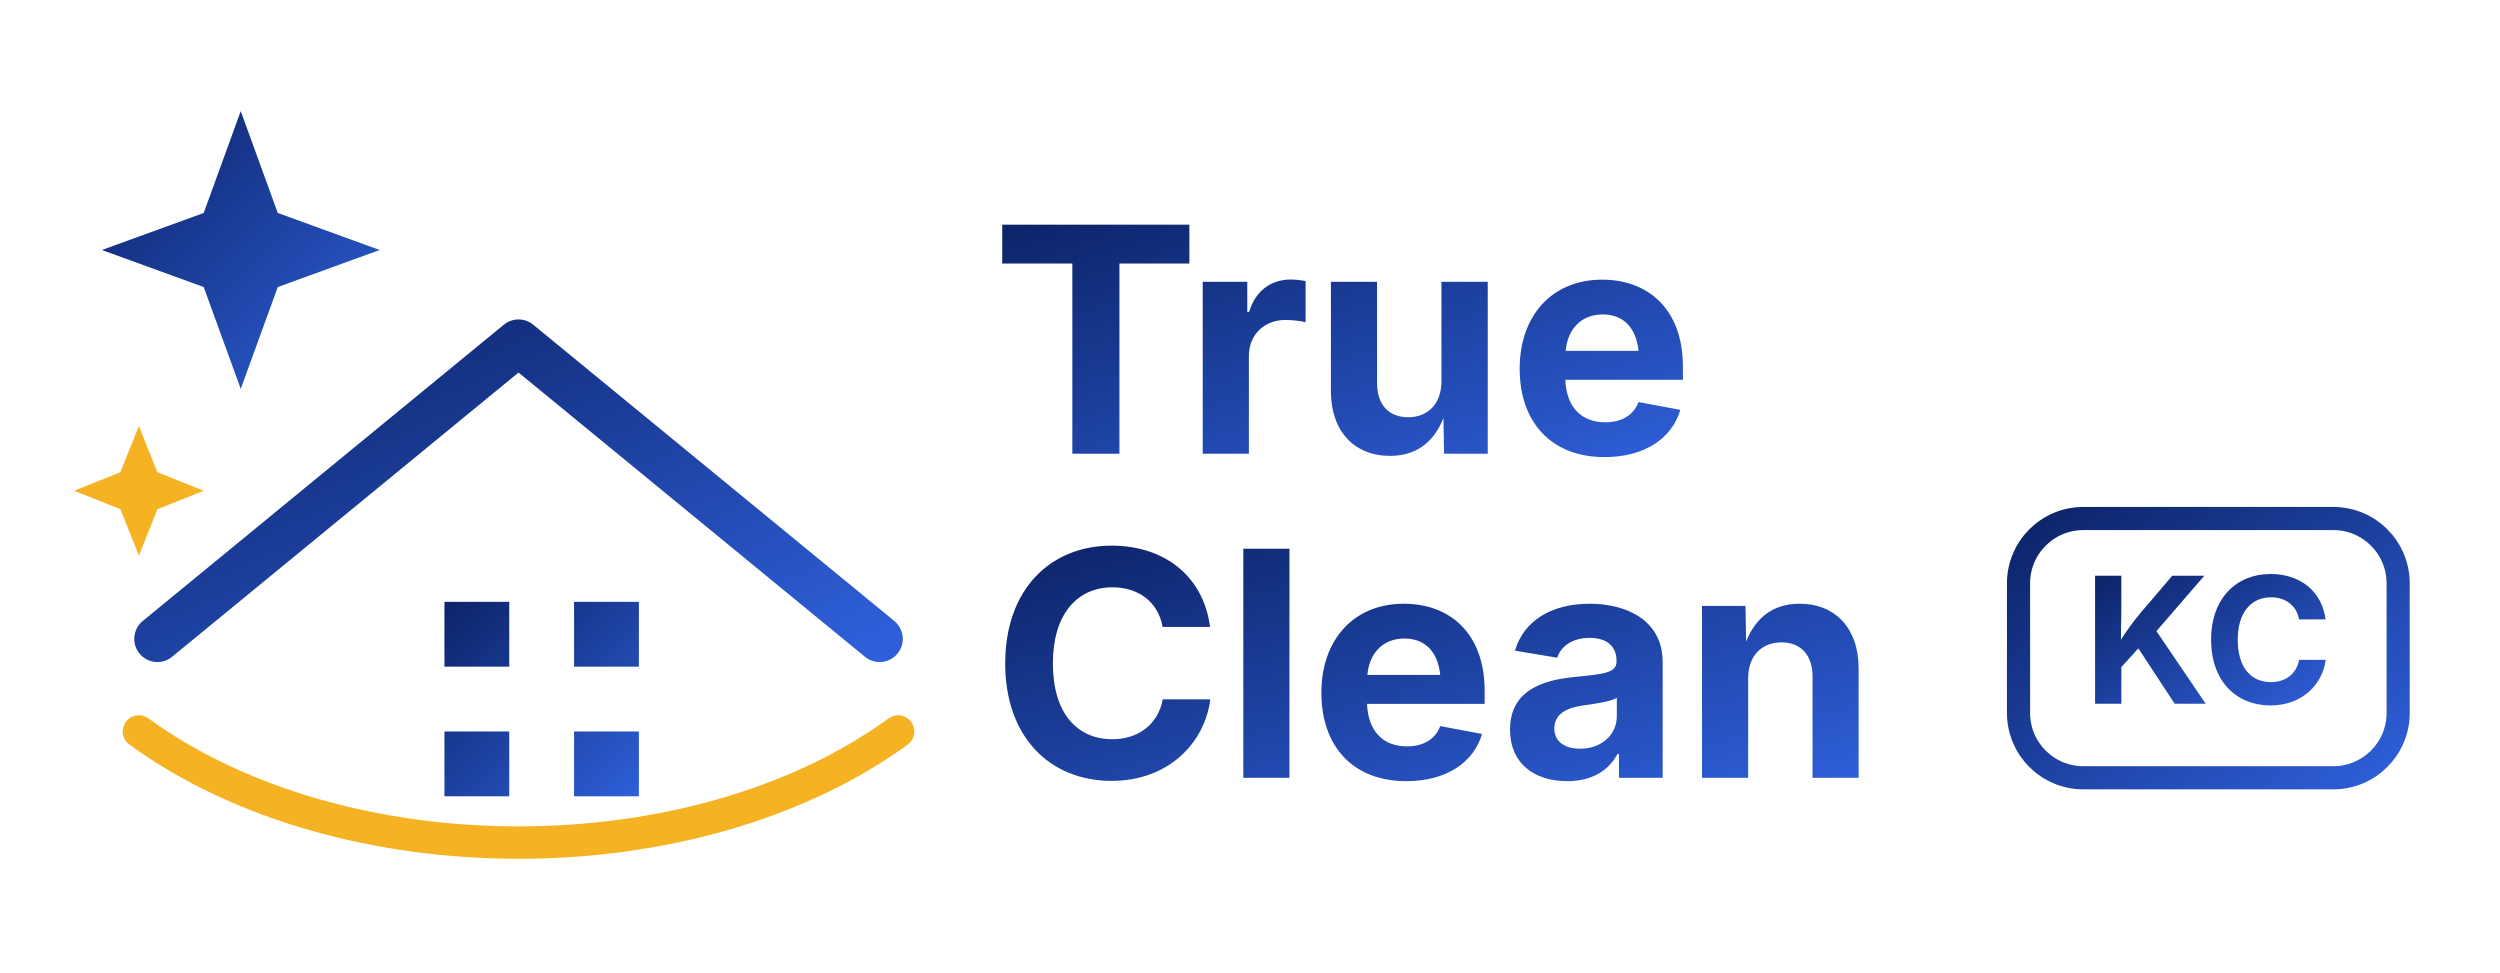
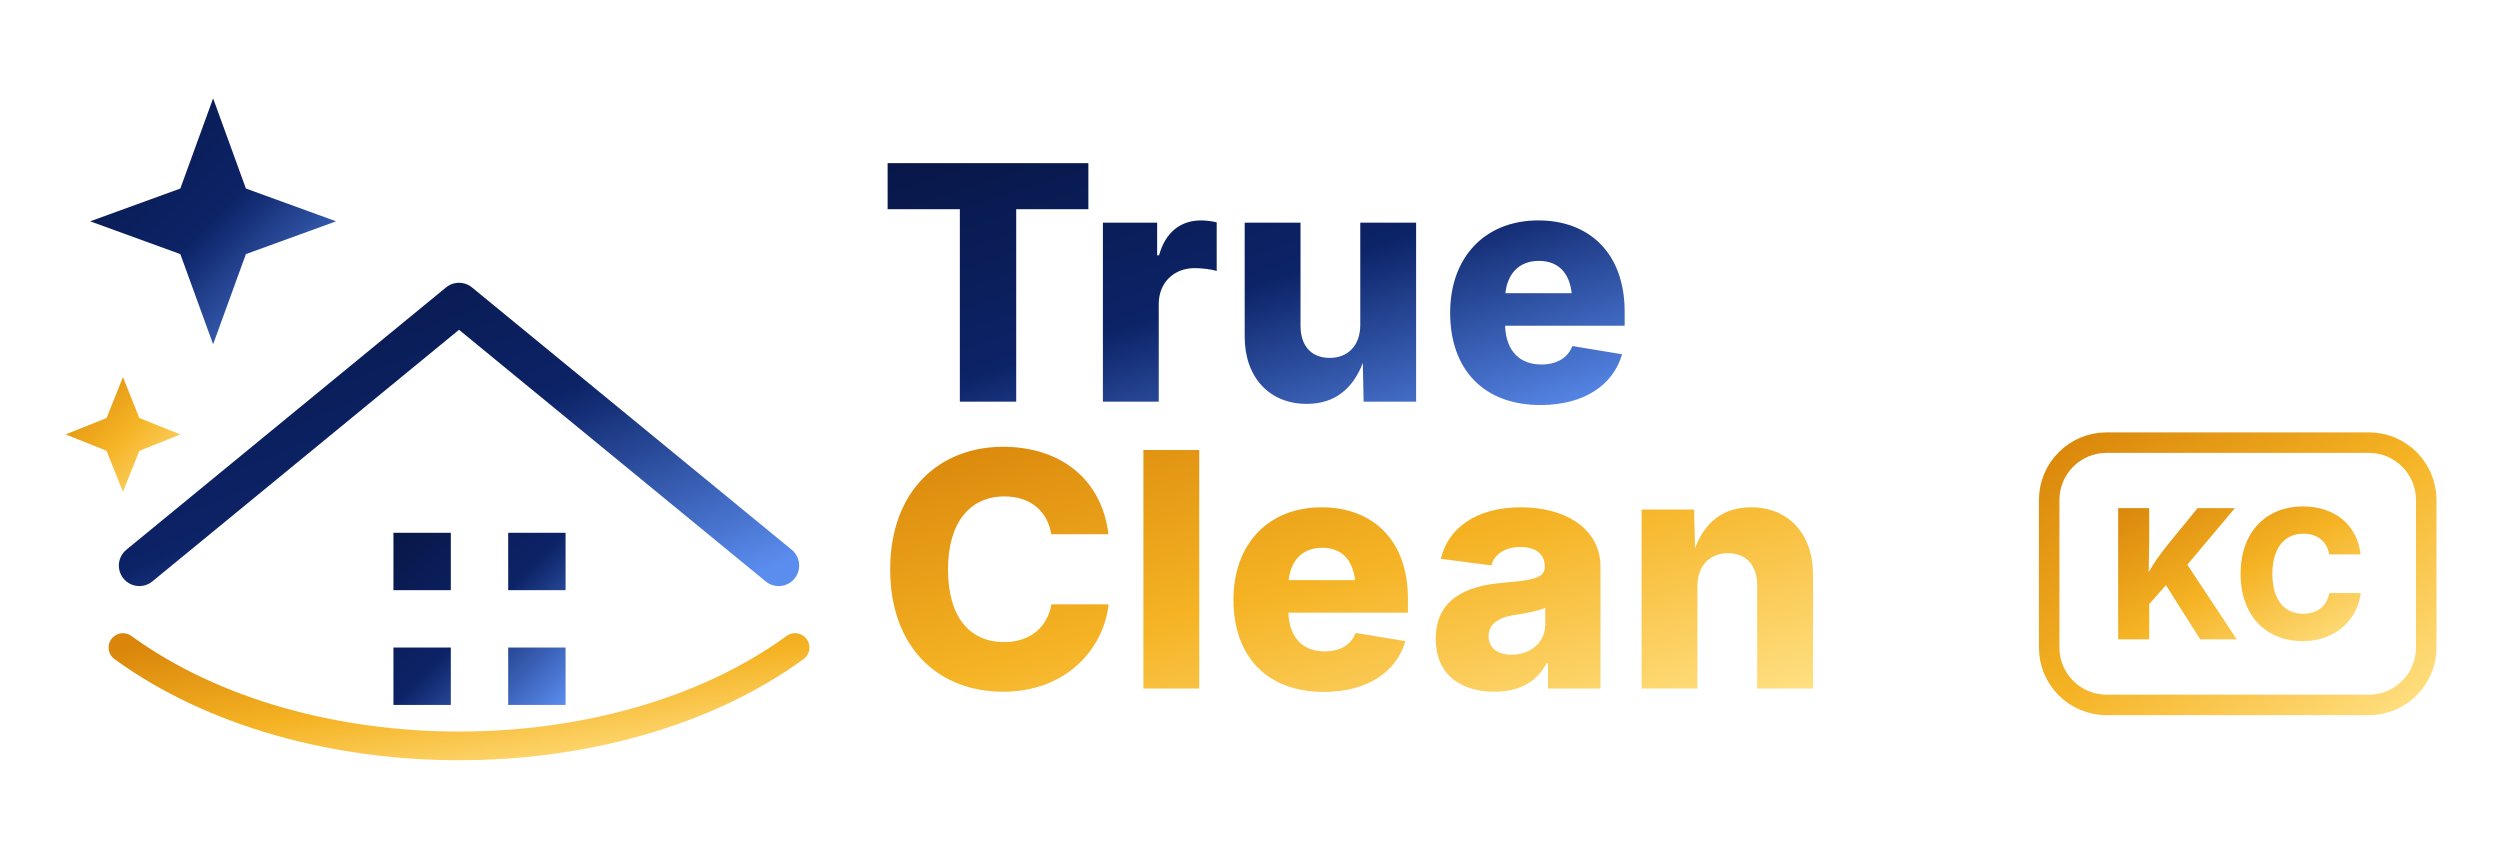
- <svg xmlns="http://www.w3.org/2000/svg" viewBox="0 0 540 210" fill="none">
+ <svg xmlns="http://www.w3.org/2000/svg" viewBox="0 0 610 210" fill="none">
  <defs>
    <linearGradient id="blueGrad" x1="0%" y1="0%" x2="100%" y2="100%">
-       <stop offset="0%" stop-color="#0C2367" />
-       <stop offset="100%" stop-color="#2E5FD9" />
+       <stop offset="0%" stop-color="#081748" />
+       <stop offset="50%" stop-color="#0C2367" />
+       <stop offset="100%" stop-color="#5B8DEF" />
+     </linearGradient>
+     <linearGradient id="yellowGrad" x1="0%" y1="0%" x2="100%" y2="100%">
+       <stop offset="0%" stop-color="#D9860A" />
+       <stop offset="50%" stop-color="#F5B324" />
+       <stop offset="100%" stop-color="#FFE083" />
    </linearGradient>
  </defs>
  <g stroke-linecap="round" stroke-linejoin="round">
    <path d="M52 24 L60 46 L82 54 L60 62 L52 84 L44 62 L22 54 L44 46 Z" fill="url(#blueGrad)" />
-     <path d="M30 92 L34 102 L44 106 L34 110 L30 120 L26 110 L16 106 L26 102 Z" fill="#F5B324" />
+     <path d="M30 92 L34 102 L44 106 L34 110 L30 120 L26 110 L16 106 L26 102 Z" fill="url(#yellowGrad)" />
    <path d="M34 138 L112 74 L190 138" stroke="url(#blueGrad)" stroke-width="10" />
    <path d="M172 92 L172 122" stroke="url(#blueGrad)" stroke-width="10" />
    <path d="M96 130 h14 v14 h-14 Z M124 130 h14 v14 h-14 Z M96 158 h14 v14 h-14 Z M124 158 h14 v14 h-14 Z" fill="url(#blueGrad)" />
-     <path d="M30 158 C 74 190, 150 190, 194 158" stroke="#F5B324" stroke-width="7" />
+     <path d="M30 158 C 74 190, 150 190, 194 158" stroke="url(#yellowGrad)" stroke-width="7" />
  </g>
-   <g font-family="'Inter', 'Helvetica Neue', Arial, sans-serif" font-weight="700" letter-spacing="0">
-     <text x="214" y="98" font-size="68" fill="url(#blueGrad)">True</text>
-     <text x="214" y="168" font-size="68" fill="url(#blueGrad)">Clean</text>
+   <g font-family="'Inter', 'Helvetica Neue', Arial, sans-serif" font-weight="800" letter-spacing="1">
+     <text x="214" y="98" font-size="80" fill="url(#blueGrad)">True</text>
+     <text x="214" y="168" font-size="80" fill="url(#yellowGrad)">Clean</text>
  </g>
-   <rect x="436" y="112" width="82" height="56" rx="14" stroke="url(#blueGrad)" stroke-width="5" />
-   <text x="477" y="152" font-family="'Inter', 'Helvetica Neue', Arial, sans-serif" font-weight="700" font-size="38" fill="url(#blueGrad)" text-anchor="middle">KC</text>
+   <rect x="500" y="108" width="92" height="64" rx="14" stroke="url(#yellowGrad)" stroke-width="5" />
+   <text x="546" y="156" font-family="'Inter', 'Helvetica Neue', Arial, sans-serif" font-weight="800" font-size="44" fill="url(#yellowGrad)" text-anchor="middle">KC</text>
</svg>
